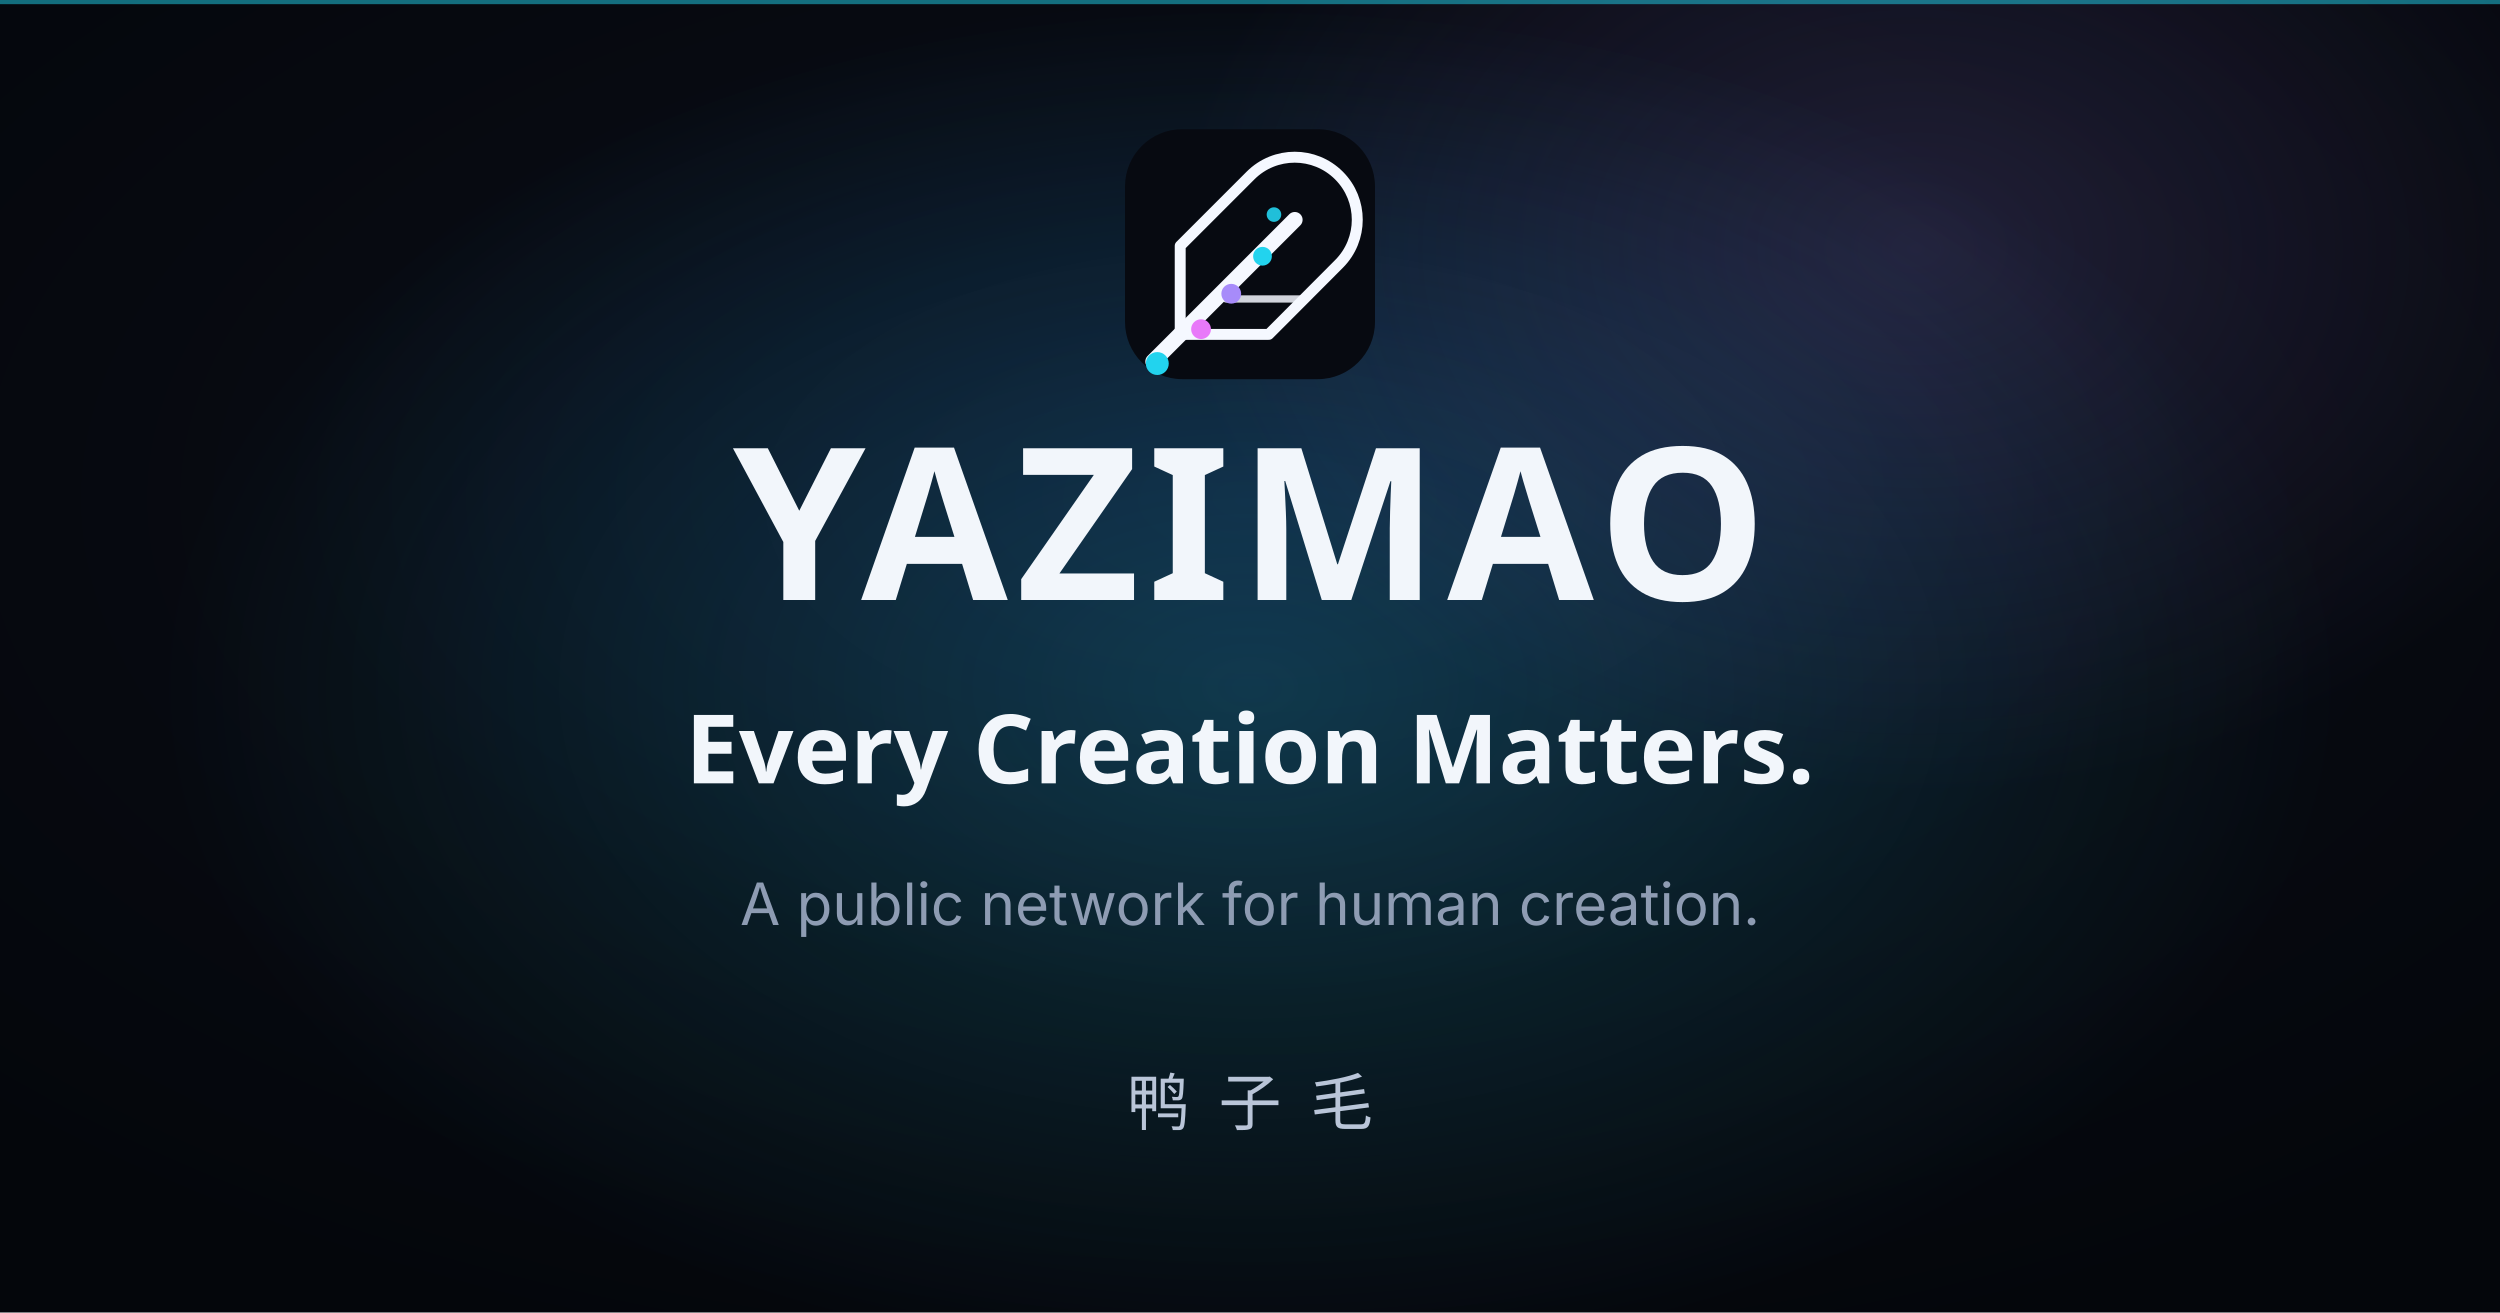
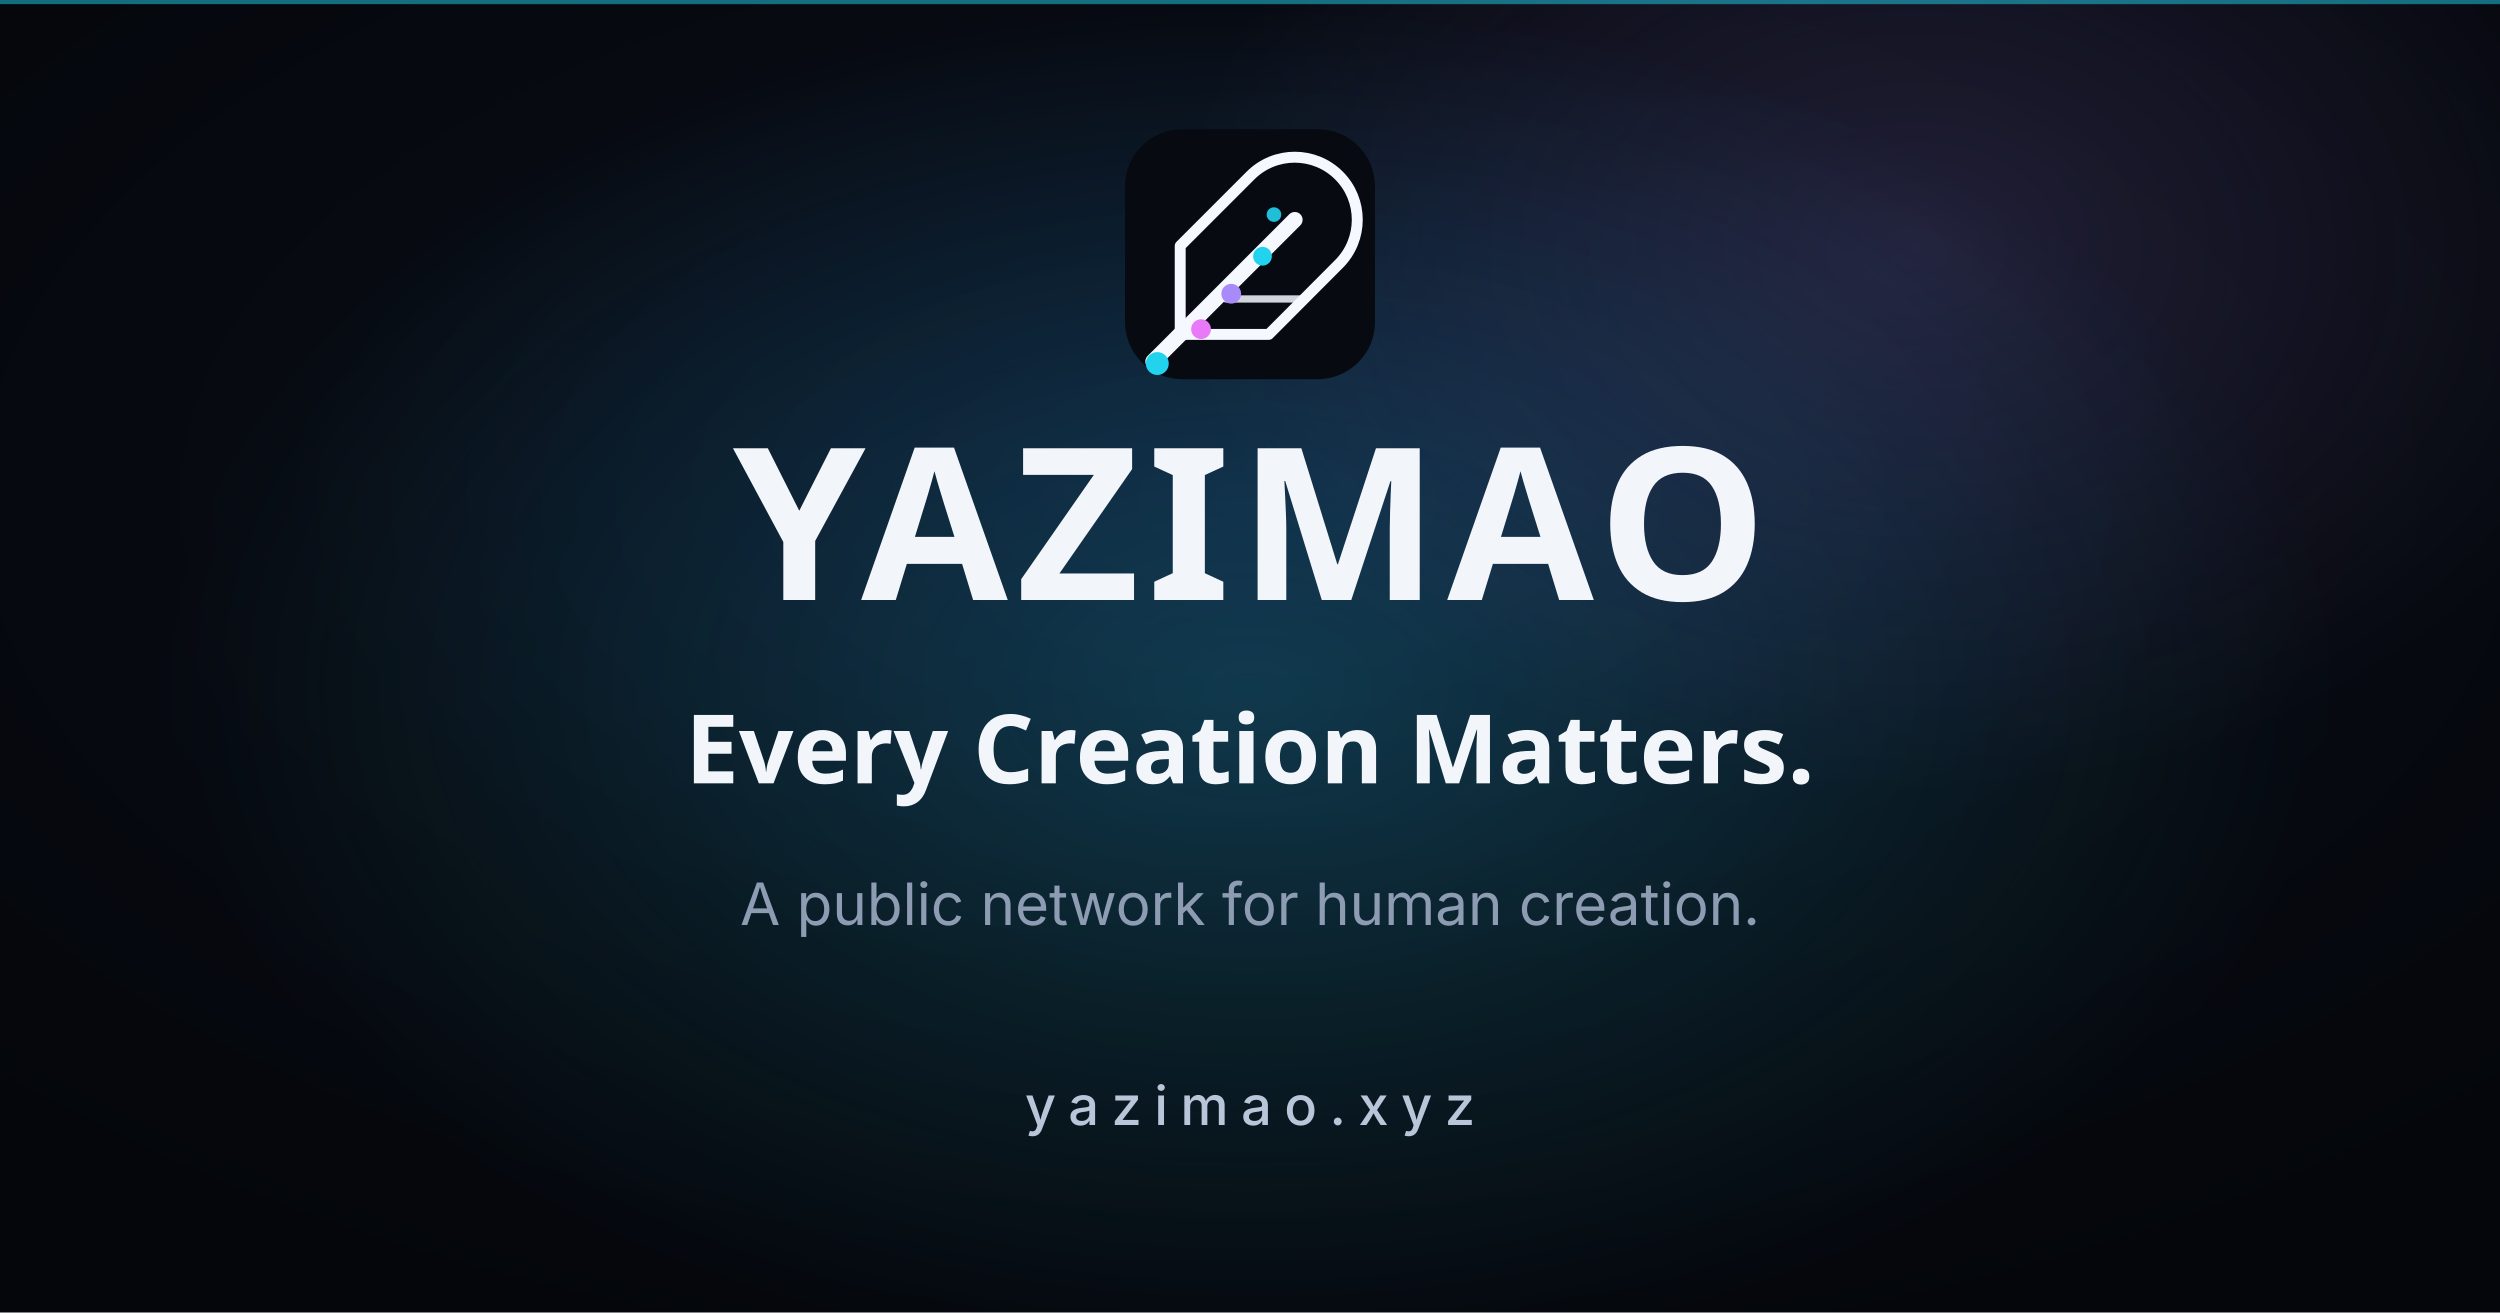
<svg xmlns="http://www.w3.org/2000/svg" width="1200" height="630" viewBox="0 0 1200 630">
  <defs>
    <radialGradient id="bgGlow" cx="50%" cy="38%" r="70%">
      <stop offset="0%" stop-color="#0E1730" />
      <stop offset="55%" stop-color="#070A11" />
      <stop offset="100%" stop-color="#04060B" />
    </radialGradient>
    <radialGradient id="cyanGlow" cx="50%" cy="50%" r="50%">
      <stop offset="0%" stop-color="#22D3EE" stop-opacity="0.2" />
      <stop offset="100%" stop-color="#22D3EE" stop-opacity="0" />
    </radialGradient>
    <radialGradient id="violetGlow" cx="50%" cy="50%" r="50%">
      <stop offset="0%" stop-color="#A78BFA" stop-opacity="0.16" />
      <stop offset="100%" stop-color="#A78BFA" stop-opacity="0" />
    </radialGradient>
    <linearGradient id="word" x1="0" y1="0" x2="620" y2="0">
      <stop offset="0%" stop-color="#F2F6FB" />
      <stop offset="50%" stop-color="#FFFFFF" />
      <stop offset="100%" stop-color="#DCE4F0" />
    </linearGradient>
  </defs>
  <rect width="1200" height="630" fill="url(#bgGlow)" />
  <ellipse cx="600" cy="330" rx="520" ry="330" fill="url(#cyanGlow)" />
  <ellipse cx="920" cy="120" rx="360" ry="260" fill="url(#violetGlow)" />
  <rect x="0" y="0" width="1200" height="2" fill="#22D3EE" opacity="0.5" />
  <svg x="540" y="62" width="120" height="120" viewBox="0 0 48 48">
    <rect width="48" height="48" rx="11" fill="#070A11" />
    <g transform="translate(0.6 1.4) scale(2)" fill="none" stroke="#F5F8FF" stroke-linecap="round" stroke-linejoin="round">
      <path d="M20.24 12.24a6 6 0 0 0-8.49-8.49L5 10.5V19h8.5z" stroke-width="1.05" />
      <path d="M16 8 2.4 21.6" stroke-width="1.5" />
      <path d="M16.6 15.6 9.4 15.6" stroke-width="0.7" opacity="0.85" />
    </g>
    <circle cx="26.4" cy="24.4" r="1.8" fill="#22D3EE" />
    <circle cx="20.4" cy="31.6" r="1.9" fill="#A78BFA" />
    <circle cx="14.6" cy="38.4" r="1.9" fill="#E879F9" />
    <circle cx="6.2" cy="45" r="2.2" fill="#22D3EE" />
    <circle cx="28.6" cy="16.4" r="1.4" fill="#22D3EE" opacity="0.9" />
  </svg>
  <text x="600" y="288" text-anchor="middle" font-family="'Space Grotesk', 'Segoe UI', system-ui, sans-serif" font-size="102" font-weight="700" letter-spacing="4" fill="url(#word)">YAZIMAO</text>
  <text x="600" y="376" text-anchor="middle" font-family="'Space Grotesk', 'Segoe UI', system-ui, sans-serif" font-size="46" font-weight="600" fill="#F2F6FB">Every Creation Matters.</text>
  <text x="600" y="444" text-anchor="middle" font-family="'Inter', 'Segoe UI', system-ui, sans-serif" font-size="28" fill="#8E9CB3">A public network for human creation.</text>
-   <text x="600" y="540" text-anchor="middle" font-family="'Inter', 'PingFang SC', 'Microsoft YaHei', sans-serif" font-size="30" font-weight="500" letter-spacing="14" fill="#B9C5D8">鸭子毛</text>
+   <text x="600" y="540" text-anchor="middle" font-family="'Inter', 'Segoe UI', system-ui, sans-serif" font-size="26" font-weight="500" letter-spacing="6" fill="#B9C5D8">yazimao.xyz</text>
</svg>
